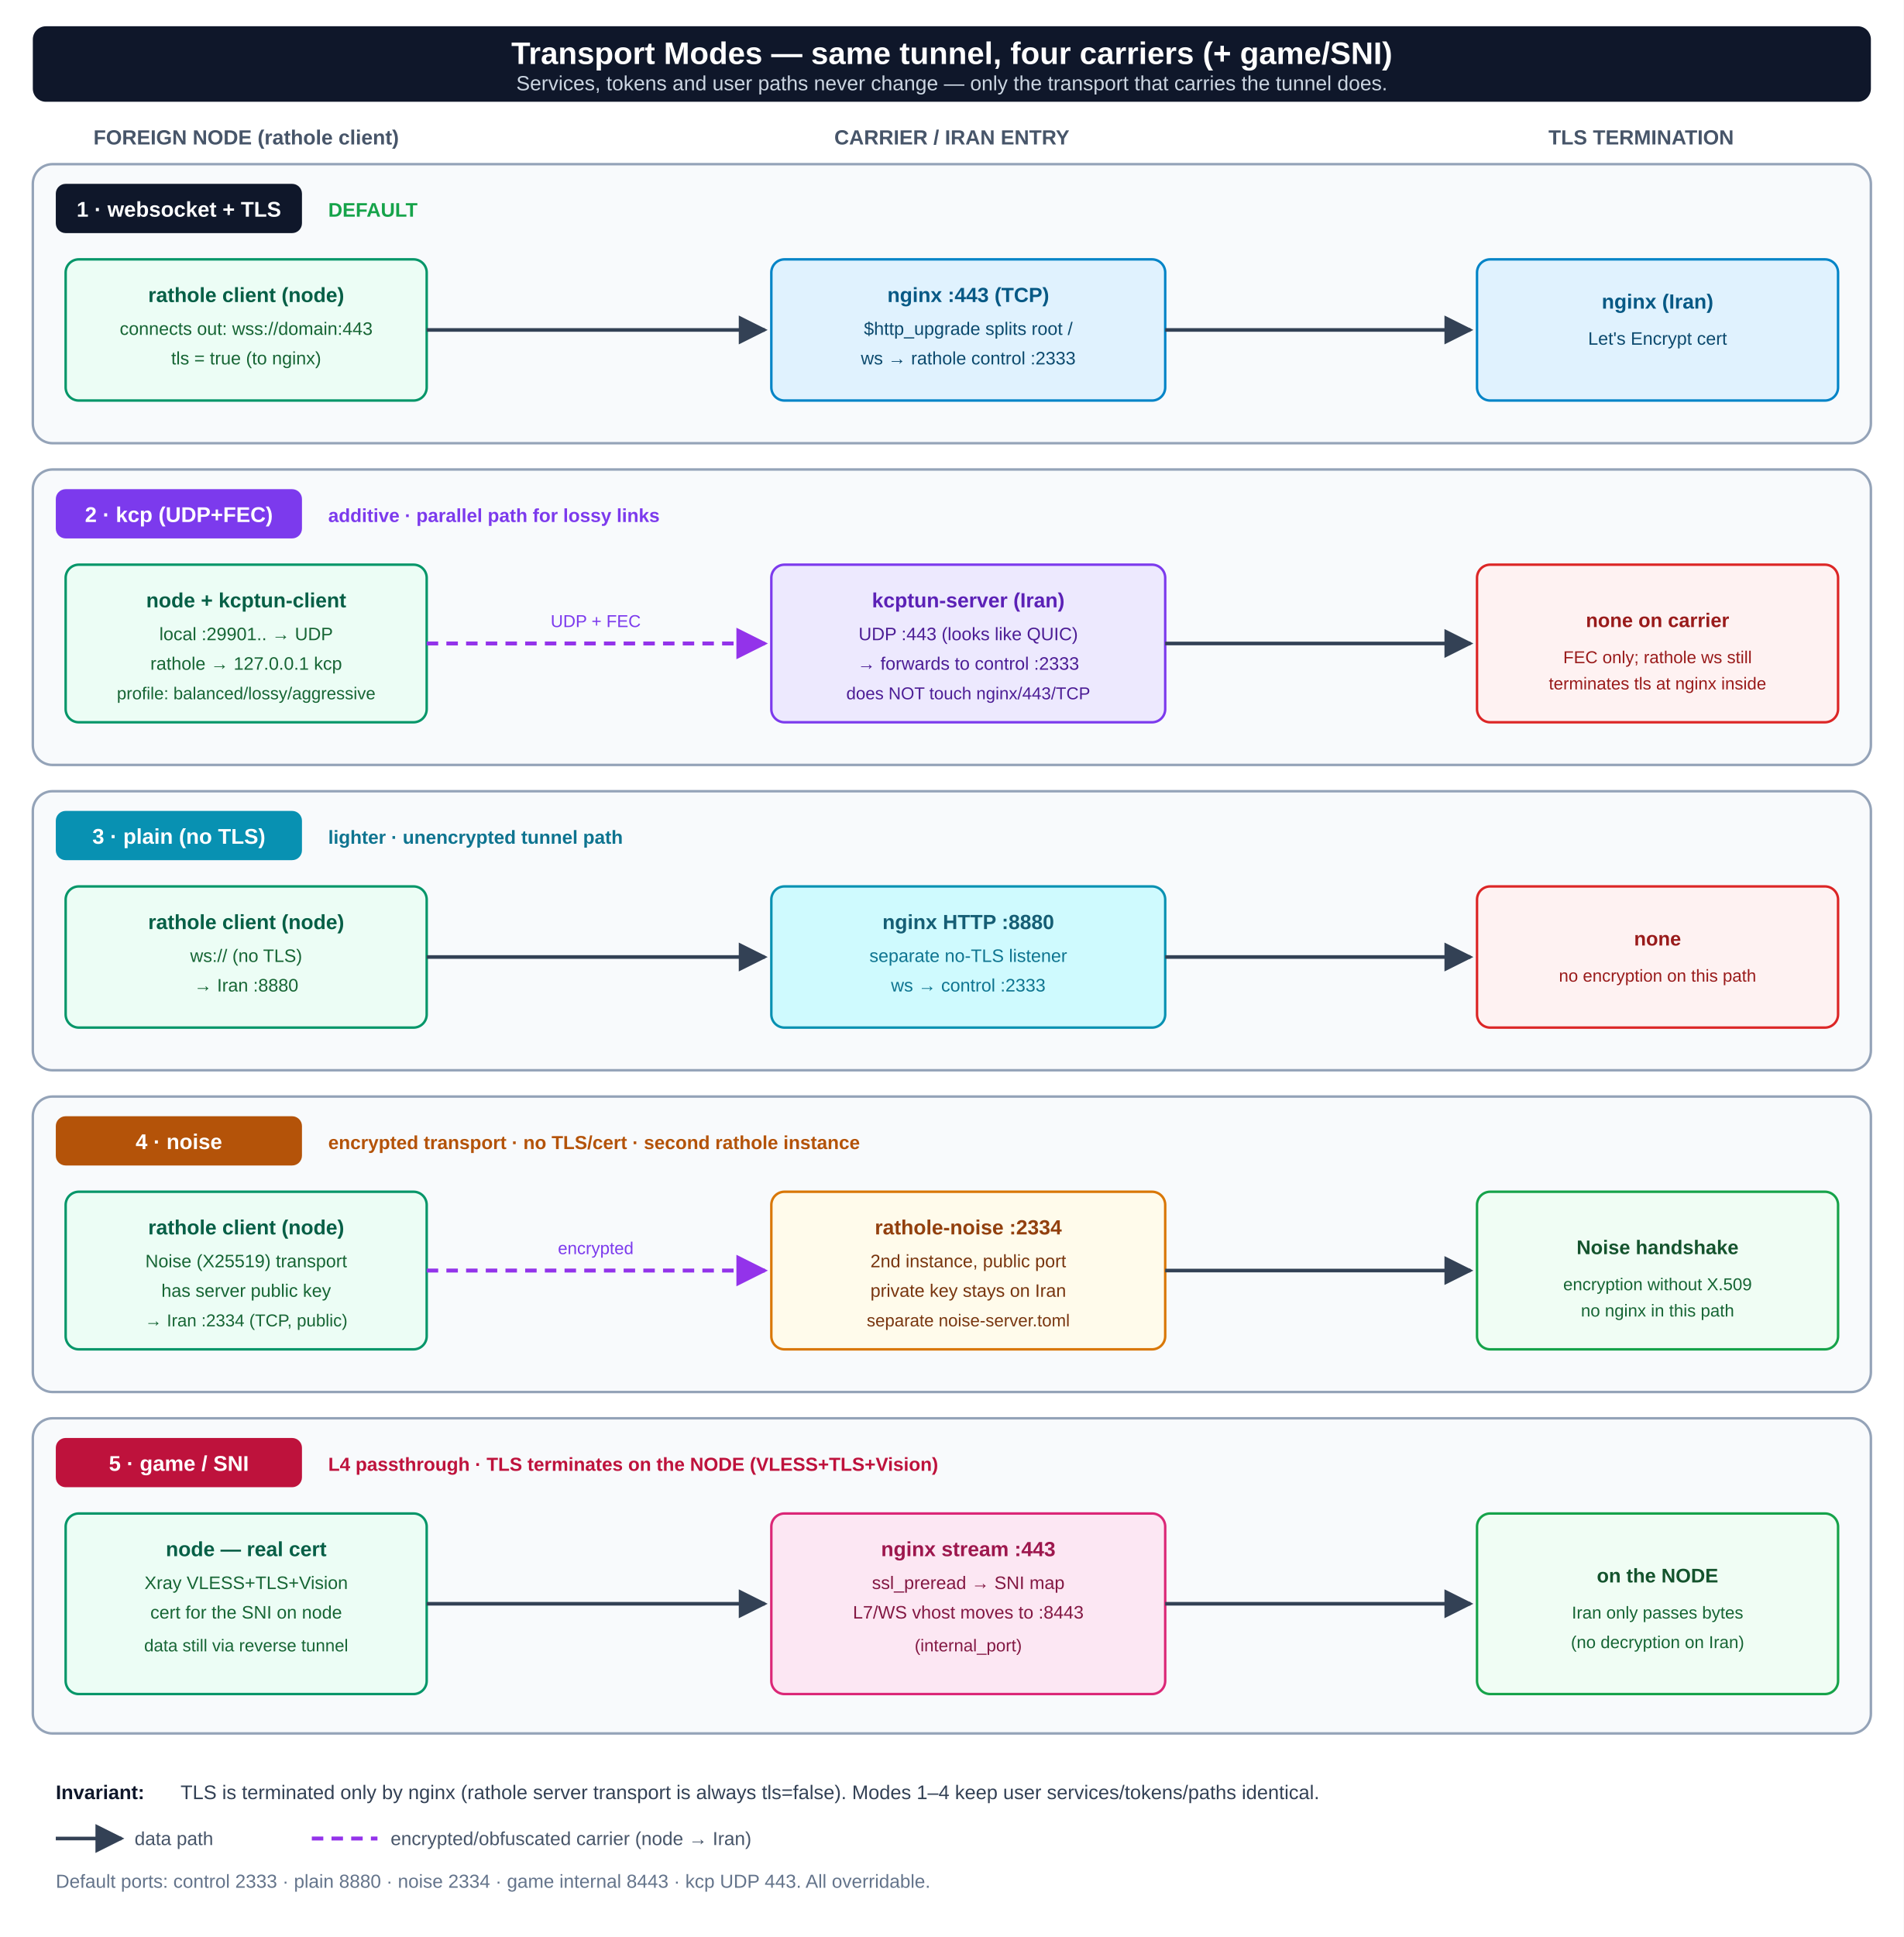
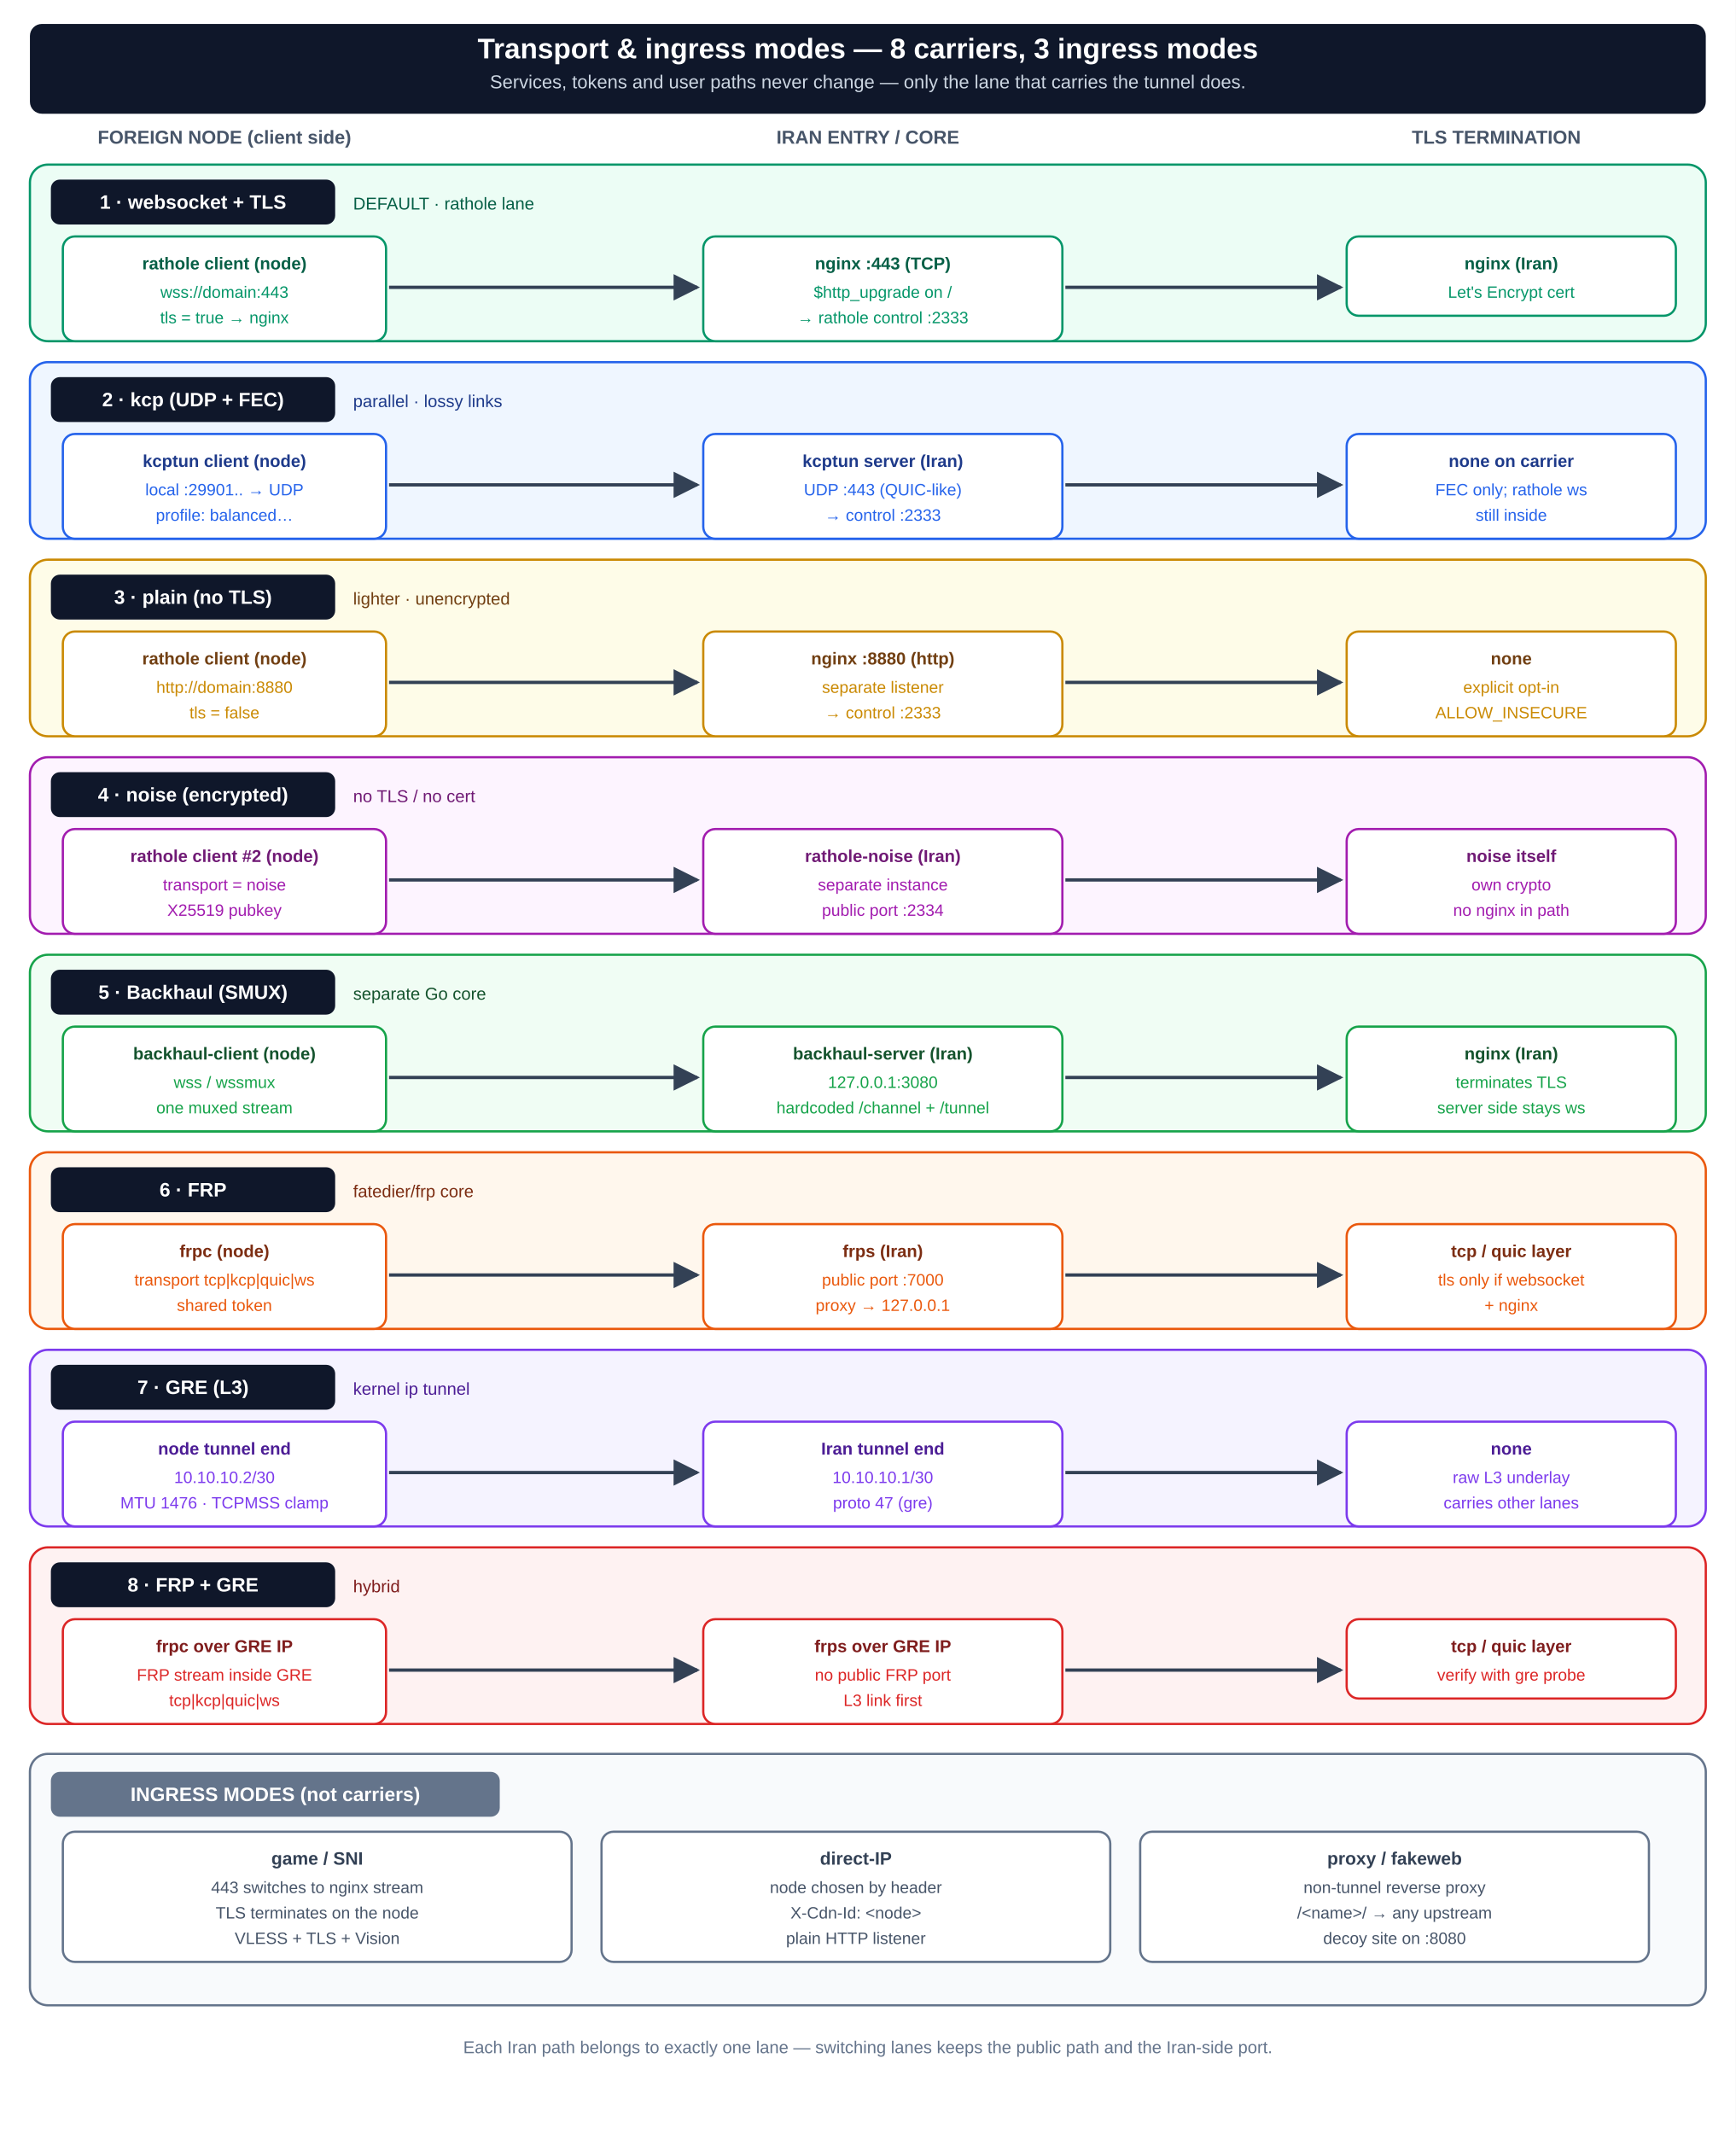
- <svg xmlns="http://www.w3.org/2000/svg" viewBox="0 0 1160 1180" font-family="Segoe UI, Arial, sans-serif">
+ <svg xmlns="http://www.w3.org/2000/svg" viewBox="0 0 1160 1426" font-family="Segoe UI, Arial, sans-serif">
  <defs>
    <marker id="arr" viewBox="0 0 10 10" refX="9" refY="5" markerWidth="8" markerHeight="8" orient="auto-start-reverse">
      <path d="M0,0 L10,5 L0,10 z" fill="#334155" />
    </marker>
    <marker id="arrU" viewBox="0 0 10 10" refX="9" refY="5" markerWidth="8" markerHeight="8" orient="auto-start-reverse">
      <path d="M0,0 L10,5 L0,10 z" fill="#9333ea" />
    </marker>
+     <marker id="arrB" viewBox="0 0 10 10" refX="9" refY="5" markerWidth="8" markerHeight="8" orient="auto-start-reverse">
+       <path d="M0,0 L10,5 L0,10 z" fill="#0284c7" />
+     </marker>
  </defs>
-   <rect x="0" y="0" width="1160" height="1180" fill="#ffffff" />
-   <rect x="20" y="16" width="1120" height="46" rx="8" fill="#0f172a" />
-   <text x="580" y="39" text-anchor="middle" fill="#ffffff" font-size="19" font-weight="bold">Transport Modes — same tunnel, four carriers (+ game/SNI)</text>
-   <text x="580" y="55" text-anchor="middle" fill="#cbd5e1" font-size="12.5">Services, tokens and user paths never change — only the transport that carries the tunnel does.</text>
-   <text x="150" y="88" text-anchor="middle" font-size="12.5" font-weight="bold" fill="#475569">FOREIGN NODE (rathole client)</text>
-   <text x="580" y="88" text-anchor="middle" font-size="12.5" font-weight="bold" fill="#475569">CARRIER / IRAN ENTRY</text>
-   <text x="1000" y="88" text-anchor="middle" font-size="12.5" font-weight="bold" fill="#475569">TLS TERMINATION</text>
-   <rect x="20" y="100" width="1120" height="170" rx="12" fill="#f8fafc" stroke="#94a3b8" stroke-width="1.5" />
-   <rect x="34" y="112" width="150" height="30" rx="6" fill="#0f172a" />
-   <text x="109" y="132" text-anchor="middle" font-size="13" font-weight="bold" fill="#ffffff">1 · websocket + TLS</text>
-   <text x="200" y="132" font-size="12" fill="#16a34a" font-weight="bold">DEFAULT</text>
-   <rect x="40" y="158" width="220" height="86" rx="8" fill="#ecfdf5" stroke="#059669" stroke-width="1.5" />
-   <text x="150" y="184" text-anchor="middle" font-size="12.5" font-weight="bold" fill="#065f46">rathole client (node)</text>
-   <text x="150" y="204" text-anchor="middle" font-size="11" fill="#166534">connects out: wss://domain:443</text>
-   <text x="150" y="222" text-anchor="middle" font-size="11" fill="#166534">tls = true (to nginx)</text>
-   <rect x="470" y="158" width="240" height="86" rx="8" fill="#e0f2fe" stroke="#0284c7" stroke-width="1.5" />
-   <text x="590" y="184" text-anchor="middle" font-size="12.5" font-weight="bold" fill="#075985">nginx :443 (TCP)</text>
-   <text x="590" y="204" text-anchor="middle" font-size="11" fill="#0c4a6e">$http_upgrade splits root /</text>
-   <text x="590" y="222" text-anchor="middle" font-size="11" fill="#0c4a6e">ws → rathole control :2333</text>
-   <rect x="900" y="158" width="220" height="86" rx="8" fill="#e0f2fe" stroke="#0284c7" stroke-width="1.5" />
-   <text x="1010" y="188" text-anchor="middle" font-size="12.5" font-weight="bold" fill="#075985">nginx (Iran)</text>
-   <text x="1010" y="210" text-anchor="middle" font-size="11" fill="#0c4a6e">Let's Encrypt cert</text>
-   <line x1="260" y1="201" x2="466" y2="201" stroke="#334155" stroke-width="2.2" marker-end="url(#arr)" />
-   <line x1="710" y1="201" x2="896" y2="201" stroke="#334155" stroke-width="2.2" marker-end="url(#arr)" />
-   <rect x="20" y="286" width="1120" height="180" rx="12" fill="#f8fafc" stroke="#94a3b8" stroke-width="1.5" />
-   <rect x="34" y="298" width="150" height="30" rx="6" fill="#7c3aed" />
-   <text x="109" y="318" text-anchor="middle" font-size="13" font-weight="bold" fill="#ffffff">2 · kcp (UDP+FEC)</text>
-   <text x="200" y="318" font-size="11.5" fill="#7c3aed" font-weight="bold">additive · parallel path for lossy links</text>
-   <rect x="40" y="344" width="220" height="96" rx="8" fill="#ecfdf5" stroke="#059669" stroke-width="1.5" />
-   <text x="150" y="370" text-anchor="middle" font-size="12.5" font-weight="bold" fill="#065f46">node + kcptun-client</text>
-   <text x="150" y="390" text-anchor="middle" font-size="11" fill="#166534">local :29901.. → UDP</text>
-   <text x="150" y="408" text-anchor="middle" font-size="11" fill="#166534">rathole → 127.0.0.1 kcp</text>
-   <text x="150" y="426" text-anchor="middle" font-size="10.5" fill="#166534">profile: balanced/lossy/aggressive</text>
-   <rect x="470" y="344" width="240" height="96" rx="8" fill="#ede9fe" stroke="#7c3aed" stroke-width="1.5" />
-   <text x="590" y="370" text-anchor="middle" font-size="12.5" font-weight="bold" fill="#5b21b6">kcptun-server (Iran)</text>
-   <text x="590" y="390" text-anchor="middle" font-size="11" fill="#4c1d95">UDP :443 (looks like QUIC)</text>
-   <text x="590" y="408" text-anchor="middle" font-size="11" fill="#4c1d95">→ forwards to control :2333</text>
-   <text x="590" y="426" text-anchor="middle" font-size="10.5" fill="#4c1d95">does NOT touch nginx/443/TCP</text>
-   <rect x="900" y="344" width="220" height="96" rx="8" fill="#fef2f2" stroke="#dc2626" stroke-width="1.5" />
-   <text x="1010" y="382" text-anchor="middle" font-size="12" font-weight="bold" fill="#991b1b">none on carrier</text>
-   <text x="1010" y="404" text-anchor="middle" font-size="10.5" fill="#991b1b">FEC only; rathole ws still</text>
-   <text x="1010" y="420" text-anchor="middle" font-size="10.5" fill="#991b1b">terminates tls at nginx inside</text>
-   <line x1="260" y1="392" x2="466" y2="392" stroke="#9333ea" stroke-width="2.4" stroke-dasharray="7 5" marker-end="url(#arrU)" />
-   <text x="363" y="382" text-anchor="middle" font-size="10.5" fill="#7c3aed">UDP + FEC</text>
-   <line x1="710" y1="392" x2="896" y2="392" stroke="#334155" stroke-width="2.2" marker-end="url(#arr)" />
-   <rect x="20" y="482" width="1120" height="170" rx="12" fill="#f8fafc" stroke="#94a3b8" stroke-width="1.5" />
-   <rect x="34" y="494" width="150" height="30" rx="6" fill="#0891b2" />
-   <text x="109" y="514" text-anchor="middle" font-size="13" font-weight="bold" fill="#ffffff">3 · plain (no TLS)</text>
-   <text x="200" y="514" font-size="11.5" fill="#0e7490" font-weight="bold">lighter · unencrypted tunnel path</text>
-   <rect x="40" y="540" width="220" height="86" rx="8" fill="#ecfdf5" stroke="#059669" stroke-width="1.5" />
-   <text x="150" y="566" text-anchor="middle" font-size="12.5" font-weight="bold" fill="#065f46">rathole client (node)</text>
-   <text x="150" y="586" text-anchor="middle" font-size="11" fill="#166534">ws:// (no TLS)</text>
-   <text x="150" y="604" text-anchor="middle" font-size="11" fill="#166534">→ Iran :8880</text>
-   <rect x="470" y="540" width="240" height="86" rx="8" fill="#cffafe" stroke="#0891b2" stroke-width="1.5" />
-   <text x="590" y="566" text-anchor="middle" font-size="12.5" font-weight="bold" fill="#155e75">nginx HTTP :8880</text>
-   <text x="590" y="586" text-anchor="middle" font-size="11" fill="#0e7490">separate no-TLS listener</text>
-   <text x="590" y="604" text-anchor="middle" font-size="11" fill="#0e7490">ws → control :2333</text>
-   <rect x="900" y="540" width="220" height="86" rx="8" fill="#fef2f2" stroke="#dc2626" stroke-width="1.5" />
-   <text x="1010" y="576" text-anchor="middle" font-size="12" font-weight="bold" fill="#991b1b">none</text>
-   <text x="1010" y="598" text-anchor="middle" font-size="10.5" fill="#991b1b">no encryption on this path</text>
-   <line x1="260" y1="583" x2="466" y2="583" stroke="#334155" stroke-width="2.2" marker-end="url(#arr)" />
-   <line x1="710" y1="583" x2="896" y2="583" stroke="#334155" stroke-width="2.2" marker-end="url(#arr)" />
-   <rect x="20" y="668" width="1120" height="180" rx="12" fill="#f8fafc" stroke="#94a3b8" stroke-width="1.5" />
-   <rect x="34" y="680" width="150" height="30" rx="6" fill="#b45309" />
-   <text x="109" y="700" text-anchor="middle" font-size="13" font-weight="bold" fill="#ffffff">4 · noise</text>
-   <text x="200" y="700" font-size="11.5" fill="#b45309" font-weight="bold">encrypted transport · no TLS/cert · second rathole instance</text>
-   <rect x="40" y="726" width="220" height="96" rx="8" fill="#ecfdf5" stroke="#059669" stroke-width="1.5" />
-   <text x="150" y="752" text-anchor="middle" font-size="12.5" font-weight="bold" fill="#065f46">rathole client (node)</text>
-   <text x="150" y="772" text-anchor="middle" font-size="11" fill="#166534">Noise (X25519) transport</text>
-   <text x="150" y="790" text-anchor="middle" font-size="11" fill="#166534">has server public key</text>
-   <text x="150" y="808" text-anchor="middle" font-size="10.5" fill="#166534">→ Iran :2334 (TCP, public)</text>
-   <rect x="470" y="726" width="240" height="96" rx="8" fill="#fffbeb" stroke="#d97706" stroke-width="1.5" />
-   <text x="590" y="752" text-anchor="middle" font-size="12.5" font-weight="bold" fill="#92400e">rathole-noise :2334</text>
-   <text x="590" y="772" text-anchor="middle" font-size="11" fill="#78350f">2nd instance, public port</text>
-   <text x="590" y="790" text-anchor="middle" font-size="11" fill="#78350f">private key stays on Iran</text>
-   <text x="590" y="808" text-anchor="middle" font-size="10.5" fill="#78350f">separate noise-server.toml</text>
-   <rect x="900" y="726" width="220" height="96" rx="8" fill="#f0fdf4" stroke="#16a34a" stroke-width="1.5" />
-   <text x="1010" y="764" text-anchor="middle" font-size="12" font-weight="bold" fill="#14532d">Noise handshake</text>
-   <text x="1010" y="786" text-anchor="middle" font-size="10.5" fill="#166534">encryption without X.509</text>
-   <text x="1010" y="802" text-anchor="middle" font-size="10.5" fill="#166534">no nginx in this path</text>
-   <line x1="260" y1="774" x2="466" y2="774" stroke="#9333ea" stroke-width="2.4" stroke-dasharray="7 5" marker-end="url(#arrU)" />
-   <text x="363" y="764" text-anchor="middle" font-size="10.5" fill="#7c3aed">encrypted</text>
-   <line x1="710" y1="774" x2="896" y2="774" stroke="#334155" stroke-width="2.2" marker-end="url(#arr)" />
-   <rect x="20" y="864" width="1120" height="192" rx="12" fill="#f8fafc" stroke="#94a3b8" stroke-width="1.5" />
-   <rect x="34" y="876" width="150" height="30" rx="6" fill="#be123c" />
-   <text x="109" y="896" text-anchor="middle" font-size="13" font-weight="bold" fill="#ffffff">5 · game / SNI</text>
-   <text x="200" y="896" font-size="11.5" fill="#be123c" font-weight="bold">L4 passthrough · TLS terminates on the NODE (VLESS+TLS+Vision)</text>
-   <rect x="40" y="922" width="220" height="110" rx="8" fill="#ecfdf5" stroke="#059669" stroke-width="1.5" />
-   <text x="150" y="948" text-anchor="middle" font-size="12.5" font-weight="bold" fill="#065f46">node — real cert</text>
-   <text x="150" y="968" text-anchor="middle" font-size="11" fill="#166534">Xray VLESS+TLS+Vision</text>
-   <text x="150" y="986" text-anchor="middle" font-size="11" fill="#166534">cert for the SNI on node</text>
-   <text x="150" y="1006" text-anchor="middle" font-size="10.5" fill="#166534">data still via reverse tunnel</text>
-   <rect x="470" y="922" width="240" height="110" rx="8" fill="#fce7f3" stroke="#db2777" stroke-width="1.5" />
-   <text x="590" y="948" text-anchor="middle" font-size="12.5" font-weight="bold" fill="#9d174d">nginx stream :443</text>
-   <text x="590" y="968" text-anchor="middle" font-size="11" fill="#831843">ssl_preread → SNI map</text>
-   <text x="590" y="986" text-anchor="middle" font-size="11" fill="#831843">L7/WS vhost moves to :8443</text>
-   <text x="590" y="1006" text-anchor="middle" font-size="10.5" fill="#831843">(internal_port)</text>
-   <rect x="900" y="922" width="220" height="110" rx="8" fill="#f0fdf4" stroke="#16a34a" stroke-width="1.5" />
-   <text x="1010" y="964" text-anchor="middle" font-size="12" font-weight="bold" fill="#14532d">on the NODE</text>
-   <text x="1010" y="986" text-anchor="middle" font-size="10.5" fill="#166534">Iran only passes bytes</text>
-   <text x="1010" y="1004" text-anchor="middle" font-size="10.5" fill="#166534">(no decryption on Iran)</text>
-   <line x1="260" y1="977" x2="466" y2="977" stroke="#334155" stroke-width="2.2" marker-end="url(#arr)" />
-   <line x1="710" y1="977" x2="896" y2="977" stroke="#334155" stroke-width="2.2" marker-end="url(#arr)" />
-   <text x="34" y="1096" font-size="12" font-weight="bold" fill="#0f172a">Invariant:</text>
-   <text x="110" y="1096" font-size="12" fill="#334155">TLS is terminated only by nginx (rathole server transport is always tls=false). Modes 1–4 keep user services/tokens/paths identical.</text>
-   <line x1="34" y1="1120" x2="74" y2="1120" stroke="#334155" stroke-width="2.2" marker-end="url(#arr)" />
-   <text x="82" y="1124" font-size="11.5" fill="#475569">data path</text>
-   <line x1="190" y1="1120" x2="230" y2="1120" stroke="#9333ea" stroke-width="2.4" stroke-dasharray="7 5" />
-   <text x="238" y="1124" font-size="11.5" fill="#475569">encrypted/obfuscated carrier (node → Iran)</text>
-   <text x="34" y="1150" font-size="11.5" fill="#64748b">Default ports: control 2333 · plain 8880 · noise 2334 · game internal 8443 · kcp UDP 443. All overridable.</text>
+   <rect x="0" y="0" width="1160" height="1426" fill="#ffffff" />
+   <rect x="20" y="16" width="1120" height="60" rx="8" fill="#0f172a" />
+   <text x="580" y="39" text-anchor="middle" fill="#ffffff" font-size="19" font-weight="bold">Transport &amp; ingress modes — 8 carriers, 3 ingress modes</text>
+   <text x="580" y="59" text-anchor="middle" fill="#cbd5e1" font-size="12.5">Services, tokens and user paths never change — only the lane that carries the tunnel does.</text>
+   <text x="150" y="96" text-anchor="middle" font-size="12.5" font-weight="bold" fill="#475569">FOREIGN NODE (client side)</text>
+   <text x="580" y="96" text-anchor="middle" font-size="12.5" font-weight="bold" fill="#475569">IRAN ENTRY / CORE</text>
+   <text x="1000" y="96" text-anchor="middle" font-size="12.5" font-weight="bold" fill="#475569">TLS TERMINATION</text>
+   <rect x="20" y="110" width="1120" height="118" rx="12" fill="#ecfdf5" stroke="#059669" stroke-width="1.5" />
+   <rect x="34" y="120" width="190" height="30" rx="6" fill="#0f172a" />
+   <text x="129.0" y="139.5" text-anchor="middle" font-size="13" font-weight="bold" fill="#ffffff">1 · websocket + TLS</text>
+   <text x="236" y="140" text-anchor="start" font-size="11.5" fill="#065f46">DEFAULT · rathole lane</text>
+   <rect x="42" y="158" width="216" height="70" rx="8" fill="#ffffff" stroke="#059669" stroke-width="1.5" />
+   <text x="150.0" y="180" text-anchor="middle" font-size="11.5" font-weight="bold" fill="#065f46">rathole client (node)</text>
+   <text x="150.0" y="199" text-anchor="middle" font-size="11" fill="#059669">wss://domain:443</text>
+   <text x="150.0" y="216" text-anchor="middle" font-size="11" fill="#059669">tls = true → nginx</text>
+   <rect x="470" y="158" width="240" height="70" rx="8" fill="#ffffff" stroke="#059669" stroke-width="1.5" />
+   <text x="590.0" y="180" text-anchor="middle" font-size="11.5" font-weight="bold" fill="#065f46">nginx :443 (TCP)</text>
+   <text x="590.0" y="199" text-anchor="middle" font-size="11" fill="#059669">$http_upgrade on /</text>
+   <text x="590.0" y="216" text-anchor="middle" font-size="11" fill="#059669">→ rathole control :2333</text>
+   <rect x="900" y="158" width="220" height="53" rx="8" fill="#ffffff" stroke="#059669" stroke-width="1.5" />
+   <text x="1010.0" y="180" text-anchor="middle" font-size="11.5" font-weight="bold" fill="#065f46">nginx (Iran)</text>
+   <text x="1010.0" y="199" text-anchor="middle" font-size="11" fill="#059669">Let's Encrypt cert</text>
+   <line x1="260" y1="192" x2="466" y2="192" stroke="#334155" stroke-width="2.2" marker-end="url(#arr)" />
+   <line x1="712" y1="192" x2="896" y2="192" stroke="#334155" stroke-width="2.2" marker-end="url(#arr)" />
+   <rect x="20" y="242" width="1120" height="118" rx="12" fill="#eff6ff" stroke="#2563eb" stroke-width="1.5" />
+   <rect x="34" y="252" width="190" height="30" rx="6" fill="#0f172a" />
+   <text x="129.0" y="271.5" text-anchor="middle" font-size="13" font-weight="bold" fill="#ffffff">2 · kcp (UDP + FEC)</text>
+   <text x="236" y="272" text-anchor="start" font-size="11.5" fill="#1e3a8a">parallel · lossy links</text>
+   <rect x="42" y="290" width="216" height="70" rx="8" fill="#ffffff" stroke="#2563eb" stroke-width="1.5" />
+   <text x="150.0" y="312" text-anchor="middle" font-size="11.5" font-weight="bold" fill="#1e3a8a">kcptun client (node)</text>
+   <text x="150.0" y="331" text-anchor="middle" font-size="11" fill="#2563eb">local :29901.. → UDP</text>
+   <text x="150.0" y="348" text-anchor="middle" font-size="11" fill="#2563eb">profile: balanced…</text>
+   <rect x="470" y="290" width="240" height="70" rx="8" fill="#ffffff" stroke="#2563eb" stroke-width="1.5" />
+   <text x="590.0" y="312" text-anchor="middle" font-size="11.5" font-weight="bold" fill="#1e3a8a">kcptun server (Iran)</text>
+   <text x="590.0" y="331" text-anchor="middle" font-size="11" fill="#2563eb">UDP :443 (QUIC-like)</text>
+   <text x="590.0" y="348" text-anchor="middle" font-size="11" fill="#2563eb">→ control :2333</text>
+   <rect x="900" y="290" width="220" height="70" rx="8" fill="#ffffff" stroke="#2563eb" stroke-width="1.5" />
+   <text x="1010.0" y="312" text-anchor="middle" font-size="11.5" font-weight="bold" fill="#1e3a8a">none on carrier</text>
+   <text x="1010.0" y="331" text-anchor="middle" font-size="11" fill="#2563eb">FEC only; rathole ws</text>
+   <text x="1010.0" y="348" text-anchor="middle" font-size="11" fill="#2563eb">still inside</text>
+   <line x1="260" y1="324" x2="466" y2="324" stroke="#334155" stroke-width="2.2" marker-end="url(#arr)" />
+   <line x1="712" y1="324" x2="896" y2="324" stroke="#334155" stroke-width="2.2" marker-end="url(#arr)" />
+   <rect x="20" y="374" width="1120" height="118" rx="12" fill="#fefce8" stroke="#ca8a04" stroke-width="1.5" />
+   <rect x="34" y="384" width="190" height="30" rx="6" fill="#0f172a" />
+   <text x="129.0" y="403.5" text-anchor="middle" font-size="13" font-weight="bold" fill="#ffffff">3 · plain (no TLS)</text>
+   <text x="236" y="404" text-anchor="start" font-size="11.5" fill="#713f12">lighter · unencrypted</text>
+   <rect x="42" y="422" width="216" height="70" rx="8" fill="#ffffff" stroke="#ca8a04" stroke-width="1.5" />
+   <text x="150.0" y="444" text-anchor="middle" font-size="11.5" font-weight="bold" fill="#713f12">rathole client (node)</text>
+   <text x="150.0" y="463" text-anchor="middle" font-size="11" fill="#ca8a04">http://domain:8880</text>
+   <text x="150.0" y="480" text-anchor="middle" font-size="11" fill="#ca8a04">tls = false</text>
+   <rect x="470" y="422" width="240" height="70" rx="8" fill="#ffffff" stroke="#ca8a04" stroke-width="1.5" />
+   <text x="590.0" y="444" text-anchor="middle" font-size="11.5" font-weight="bold" fill="#713f12">nginx :8880 (http)</text>
+   <text x="590.0" y="463" text-anchor="middle" font-size="11" fill="#ca8a04">separate listener</text>
+   <text x="590.0" y="480" text-anchor="middle" font-size="11" fill="#ca8a04">→ control :2333</text>
+   <rect x="900" y="422" width="220" height="70" rx="8" fill="#ffffff" stroke="#ca8a04" stroke-width="1.5" />
+   <text x="1010.0" y="444" text-anchor="middle" font-size="11.5" font-weight="bold" fill="#713f12">none</text>
+   <text x="1010.0" y="463" text-anchor="middle" font-size="11" fill="#ca8a04">explicit opt-in</text>
+   <text x="1010.0" y="480" text-anchor="middle" font-size="11" fill="#ca8a04">ALLOW_INSECURE</text>
+   <line x1="260" y1="456" x2="466" y2="456" stroke="#334155" stroke-width="2.2" marker-end="url(#arr)" />
+   <line x1="712" y1="456" x2="896" y2="456" stroke="#334155" stroke-width="2.2" marker-end="url(#arr)" />
+   <rect x="20" y="506" width="1120" height="118" rx="12" fill="#fdf4ff" stroke="#a21caf" stroke-width="1.5" />
+   <rect x="34" y="516" width="190" height="30" rx="6" fill="#0f172a" />
+   <text x="129.0" y="535.5" text-anchor="middle" font-size="13" font-weight="bold" fill="#ffffff">4 · noise (encrypted)</text>
+   <text x="236" y="536" text-anchor="start" font-size="11.5" fill="#701a75">no TLS / no cert</text>
+   <rect x="42" y="554" width="216" height="70" rx="8" fill="#ffffff" stroke="#a21caf" stroke-width="1.5" />
+   <text x="150.0" y="576" text-anchor="middle" font-size="11.5" font-weight="bold" fill="#701a75">rathole client #2 (node)</text>
+   <text x="150.0" y="595" text-anchor="middle" font-size="11" fill="#a21caf">transport = noise</text>
+   <text x="150.0" y="612" text-anchor="middle" font-size="11" fill="#a21caf">X25519 pubkey</text>
+   <rect x="470" y="554" width="240" height="70" rx="8" fill="#ffffff" stroke="#a21caf" stroke-width="1.5" />
+   <text x="590.0" y="576" text-anchor="middle" font-size="11.5" font-weight="bold" fill="#701a75">rathole-noise (Iran)</text>
+   <text x="590.0" y="595" text-anchor="middle" font-size="11" fill="#a21caf">separate instance</text>
+   <text x="590.0" y="612" text-anchor="middle" font-size="11" fill="#a21caf">public port :2334</text>
+   <rect x="900" y="554" width="220" height="70" rx="8" fill="#ffffff" stroke="#a21caf" stroke-width="1.5" />
+   <text x="1010.0" y="576" text-anchor="middle" font-size="11.5" font-weight="bold" fill="#701a75">noise itself</text>
+   <text x="1010.0" y="595" text-anchor="middle" font-size="11" fill="#a21caf">own crypto</text>
+   <text x="1010.0" y="612" text-anchor="middle" font-size="11" fill="#a21caf">no nginx in path</text>
+   <line x1="260" y1="588" x2="466" y2="588" stroke="#334155" stroke-width="2.2" marker-end="url(#arr)" />
+   <line x1="712" y1="588" x2="896" y2="588" stroke="#334155" stroke-width="2.2" marker-end="url(#arr)" />
+   <rect x="20" y="638" width="1120" height="118" rx="12" fill="#f0fdf4" stroke="#16a34a" stroke-width="1.5" />
+   <rect x="34" y="648" width="190" height="30" rx="6" fill="#0f172a" />
+   <text x="129.0" y="667.5" text-anchor="middle" font-size="13" font-weight="bold" fill="#ffffff">5 · Backhaul (SMUX)</text>
+   <text x="236" y="668" text-anchor="start" font-size="11.5" fill="#14532d">separate Go core</text>
+   <rect x="42" y="686" width="216" height="70" rx="8" fill="#ffffff" stroke="#16a34a" stroke-width="1.5" />
+   <text x="150.0" y="708" text-anchor="middle" font-size="11.5" font-weight="bold" fill="#14532d">backhaul-client (node)</text>
+   <text x="150.0" y="727" text-anchor="middle" font-size="11" fill="#16a34a">wss / wssmux</text>
+   <text x="150.0" y="744" text-anchor="middle" font-size="11" fill="#16a34a">one muxed stream</text>
+   <rect x="470" y="686" width="240" height="70" rx="8" fill="#ffffff" stroke="#16a34a" stroke-width="1.5" />
+   <text x="590.0" y="708" text-anchor="middle" font-size="11.5" font-weight="bold" fill="#14532d">backhaul-server (Iran)</text>
+   <text x="590.0" y="727" text-anchor="middle" font-size="11" fill="#16a34a">127.0.0.1:3080</text>
+   <text x="590.0" y="744" text-anchor="middle" font-size="11" fill="#16a34a">hardcoded /channel + /tunnel</text>
+   <rect x="900" y="686" width="220" height="70" rx="8" fill="#ffffff" stroke="#16a34a" stroke-width="1.5" />
+   <text x="1010.0" y="708" text-anchor="middle" font-size="11.5" font-weight="bold" fill="#14532d">nginx (Iran)</text>
+   <text x="1010.0" y="727" text-anchor="middle" font-size="11" fill="#16a34a">terminates TLS</text>
+   <text x="1010.0" y="744" text-anchor="middle" font-size="11" fill="#16a34a">server side stays ws</text>
+   <line x1="260" y1="720" x2="466" y2="720" stroke="#334155" stroke-width="2.2" marker-end="url(#arr)" />
+   <line x1="712" y1="720" x2="896" y2="720" stroke="#334155" stroke-width="2.2" marker-end="url(#arr)" />
+   <rect x="20" y="770" width="1120" height="118" rx="12" fill="#fff7ed" stroke="#ea580c" stroke-width="1.5" />
+   <rect x="34" y="780" width="190" height="30" rx="6" fill="#0f172a" />
+   <text x="129.0" y="799.5" text-anchor="middle" font-size="13" font-weight="bold" fill="#ffffff">6 · FRP</text>
+   <text x="236" y="800" text-anchor="start" font-size="11.5" fill="#7c2d12">fatedier/frp core</text>
+   <rect x="42" y="818" width="216" height="70" rx="8" fill="#ffffff" stroke="#ea580c" stroke-width="1.5" />
+   <text x="150.0" y="840" text-anchor="middle" font-size="11.5" font-weight="bold" fill="#7c2d12">frpc (node)</text>
+   <text x="150.0" y="859" text-anchor="middle" font-size="11" fill="#ea580c">transport tcp|kcp|quic|ws</text>
+   <text x="150.0" y="876" text-anchor="middle" font-size="11" fill="#ea580c">shared token</text>
+   <rect x="470" y="818" width="240" height="70" rx="8" fill="#ffffff" stroke="#ea580c" stroke-width="1.5" />
+   <text x="590.0" y="840" text-anchor="middle" font-size="11.5" font-weight="bold" fill="#7c2d12">frps (Iran)</text>
+   <text x="590.0" y="859" text-anchor="middle" font-size="11" fill="#ea580c">public port :7000</text>
+   <text x="590.0" y="876" text-anchor="middle" font-size="11" fill="#ea580c">proxy → 127.0.0.1</text>
+   <rect x="900" y="818" width="220" height="70" rx="8" fill="#ffffff" stroke="#ea580c" stroke-width="1.5" />
+   <text x="1010.0" y="840" text-anchor="middle" font-size="11.5" font-weight="bold" fill="#7c2d12">tcp / quic layer</text>
+   <text x="1010.0" y="859" text-anchor="middle" font-size="11" fill="#ea580c">tls only if websocket</text>
+   <text x="1010.0" y="876" text-anchor="middle" font-size="11" fill="#ea580c">+ nginx</text>
+   <line x1="260" y1="852" x2="466" y2="852" stroke="#334155" stroke-width="2.2" marker-end="url(#arr)" />
+   <line x1="712" y1="852" x2="896" y2="852" stroke="#334155" stroke-width="2.2" marker-end="url(#arr)" />
+   <rect x="20" y="902" width="1120" height="118" rx="12" fill="#f5f3ff" stroke="#7c3aed" stroke-width="1.5" />
+   <rect x="34" y="912" width="190" height="30" rx="6" fill="#0f172a" />
+   <text x="129.0" y="931.5" text-anchor="middle" font-size="13" font-weight="bold" fill="#ffffff">7 · GRE (L3)</text>
+   <text x="236" y="932" text-anchor="start" font-size="11.5" fill="#4c1d95">kernel ip tunnel</text>
+   <rect x="42" y="950" width="216" height="70" rx="8" fill="#ffffff" stroke="#7c3aed" stroke-width="1.5" />
+   <text x="150.0" y="972" text-anchor="middle" font-size="11.5" font-weight="bold" fill="#4c1d95">node tunnel end</text>
+   <text x="150.0" y="991" text-anchor="middle" font-size="11" fill="#7c3aed">10.10.10.2/30</text>
+   <text x="150.0" y="1008" text-anchor="middle" font-size="11" fill="#7c3aed">MTU 1476 · TCPMSS clamp</text>
+   <rect x="470" y="950" width="240" height="70" rx="8" fill="#ffffff" stroke="#7c3aed" stroke-width="1.5" />
+   <text x="590.0" y="972" text-anchor="middle" font-size="11.5" font-weight="bold" fill="#4c1d95">Iran tunnel end</text>
+   <text x="590.0" y="991" text-anchor="middle" font-size="11" fill="#7c3aed">10.10.10.1/30</text>
+   <text x="590.0" y="1008" text-anchor="middle" font-size="11" fill="#7c3aed">proto 47 (gre)</text>
+   <rect x="900" y="950" width="220" height="70" rx="8" fill="#ffffff" stroke="#7c3aed" stroke-width="1.5" />
+   <text x="1010.0" y="972" text-anchor="middle" font-size="11.5" font-weight="bold" fill="#4c1d95">none</text>
+   <text x="1010.0" y="991" text-anchor="middle" font-size="11" fill="#7c3aed">raw L3 underlay</text>
+   <text x="1010.0" y="1008" text-anchor="middle" font-size="11" fill="#7c3aed">carries other lanes</text>
+   <line x1="260" y1="984" x2="466" y2="984" stroke="#334155" stroke-width="2.2" marker-end="url(#arr)" />
+   <line x1="712" y1="984" x2="896" y2="984" stroke="#334155" stroke-width="2.2" marker-end="url(#arr)" />
+   <rect x="20" y="1034" width="1120" height="118" rx="12" fill="#fef2f2" stroke="#dc2626" stroke-width="1.5" />
+   <rect x="34" y="1044" width="190" height="30" rx="6" fill="#0f172a" />
+   <text x="129.0" y="1063.5" text-anchor="middle" font-size="13" font-weight="bold" fill="#ffffff">8 · FRP + GRE</text>
+   <text x="236" y="1064" text-anchor="start" font-size="11.5" fill="#7f1d1d">hybrid</text>
+   <rect x="42" y="1082" width="216" height="70" rx="8" fill="#ffffff" stroke="#dc2626" stroke-width="1.5" />
+   <text x="150.0" y="1104" text-anchor="middle" font-size="11.5" font-weight="bold" fill="#7f1d1d">frpc over GRE IP</text>
+   <text x="150.0" y="1123" text-anchor="middle" font-size="11" fill="#dc2626">FRP stream inside GRE</text>
+   <text x="150.0" y="1140" text-anchor="middle" font-size="11" fill="#dc2626">tcp|kcp|quic|ws</text>
+   <rect x="470" y="1082" width="240" height="70" rx="8" fill="#ffffff" stroke="#dc2626" stroke-width="1.5" />
+   <text x="590.0" y="1104" text-anchor="middle" font-size="11.5" font-weight="bold" fill="#7f1d1d">frps over GRE IP</text>
+   <text x="590.0" y="1123" text-anchor="middle" font-size="11" fill="#dc2626">no public FRP port</text>
+   <text x="590.0" y="1140" text-anchor="middle" font-size="11" fill="#dc2626">L3 link first</text>
+   <rect x="900" y="1082" width="220" height="53" rx="8" fill="#ffffff" stroke="#dc2626" stroke-width="1.5" />
+   <text x="1010.0" y="1104" text-anchor="middle" font-size="11.5" font-weight="bold" fill="#7f1d1d">tcp / quic layer</text>
+   <text x="1010.0" y="1123" text-anchor="middle" font-size="11" fill="#dc2626">verify with gre probe</text>
+   <line x1="260" y1="1116" x2="466" y2="1116" stroke="#334155" stroke-width="2.2" marker-end="url(#arr)" />
+   <line x1="712" y1="1116" x2="896" y2="1116" stroke="#334155" stroke-width="2.2" marker-end="url(#arr)" />
+   <rect x="20" y="1172" width="1120" height="168" rx="12" fill="#f8fafc" stroke="#64748b" stroke-width="1.5" />
+   <rect x="34" y="1184" width="300" height="30" rx="6" fill="#64748b" />
+   <text x="184.0" y="1203.5" text-anchor="middle" font-size="13" font-weight="bold" fill="#ffffff">INGRESS MODES (not carriers)</text>
+   <rect x="42" y="1224" width="340" height="87" rx="8" fill="#ffffff" stroke="#64748b" stroke-width="1.5" />
+   <text x="212.0" y="1246" text-anchor="middle" font-size="12" font-weight="bold" fill="#334155">game / SNI</text>
+   <text x="212.0" y="1265" text-anchor="middle" font-size="11" fill="#475569">443 switches to nginx stream</text>
+   <text x="212.0" y="1282" text-anchor="middle" font-size="11" fill="#475569">TLS terminates on the node</text>
+   <text x="212.0" y="1299" text-anchor="middle" font-size="11" fill="#475569">VLESS + TLS + Vision</text>
+   <rect x="402" y="1224" width="340" height="87" rx="8" fill="#ffffff" stroke="#64748b" stroke-width="1.5" />
+   <text x="572.0" y="1246" text-anchor="middle" font-size="12" font-weight="bold" fill="#334155">direct-IP</text>
+   <text x="572.0" y="1265" text-anchor="middle" font-size="11" fill="#475569">node chosen by header</text>
+   <text x="572.0" y="1282" text-anchor="middle" font-size="11" fill="#475569">X-Cdn-Id: &lt;node&gt;</text>
+   <text x="572.0" y="1299" text-anchor="middle" font-size="11" fill="#475569">plain HTTP listener</text>
+   <rect x="762" y="1224" width="340" height="87" rx="8" fill="#ffffff" stroke="#64748b" stroke-width="1.5" />
+   <text x="932.0" y="1246" text-anchor="middle" font-size="12" font-weight="bold" fill="#334155">proxy / fakeweb</text>
+   <text x="932.0" y="1265" text-anchor="middle" font-size="11" fill="#475569">non-tunnel reverse proxy</text>
+   <text x="932.0" y="1282" text-anchor="middle" font-size="11" fill="#475569">/&lt;name&gt;/ → any upstream</text>
+   <text x="932.0" y="1299" text-anchor="middle" font-size="11" fill="#475569">decoy site on :8080</text>
+   <text x="580" y="1372" text-anchor="middle" font-size="11.5" fill="#64748b">Each Iran path belongs to exactly one lane — switching lanes keeps the public path and the Iran-side port.</text>
</svg>
